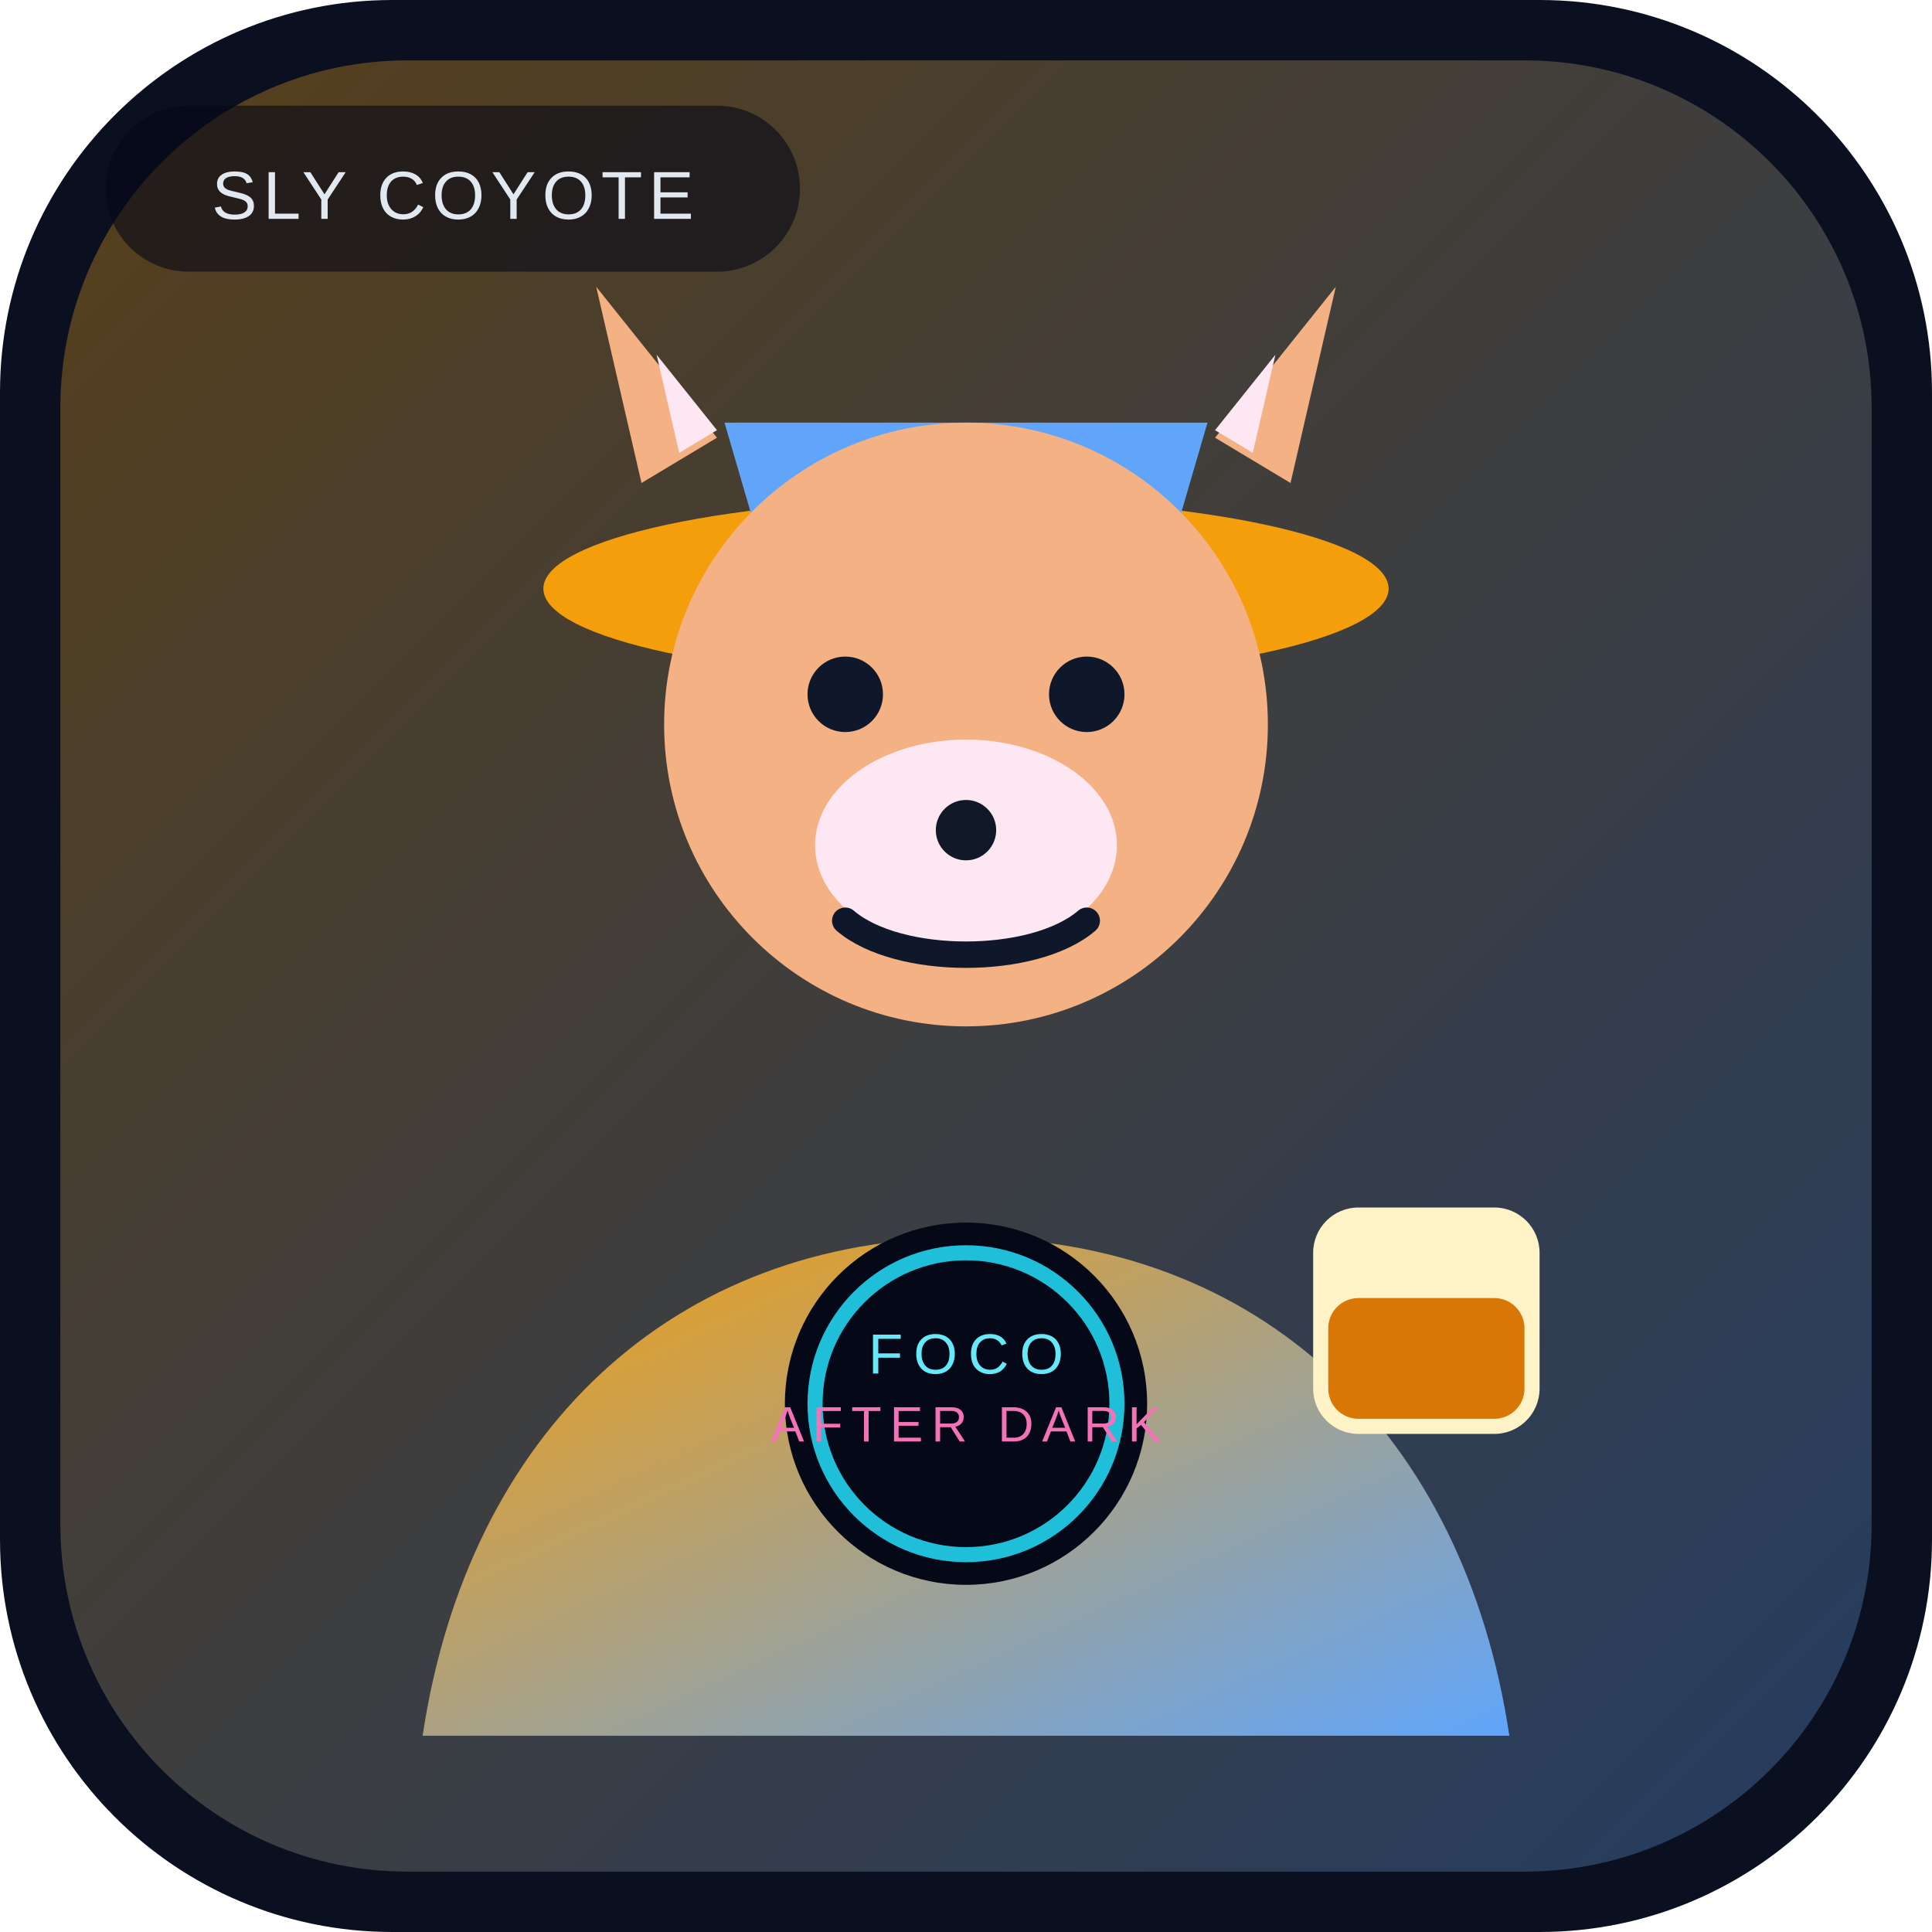
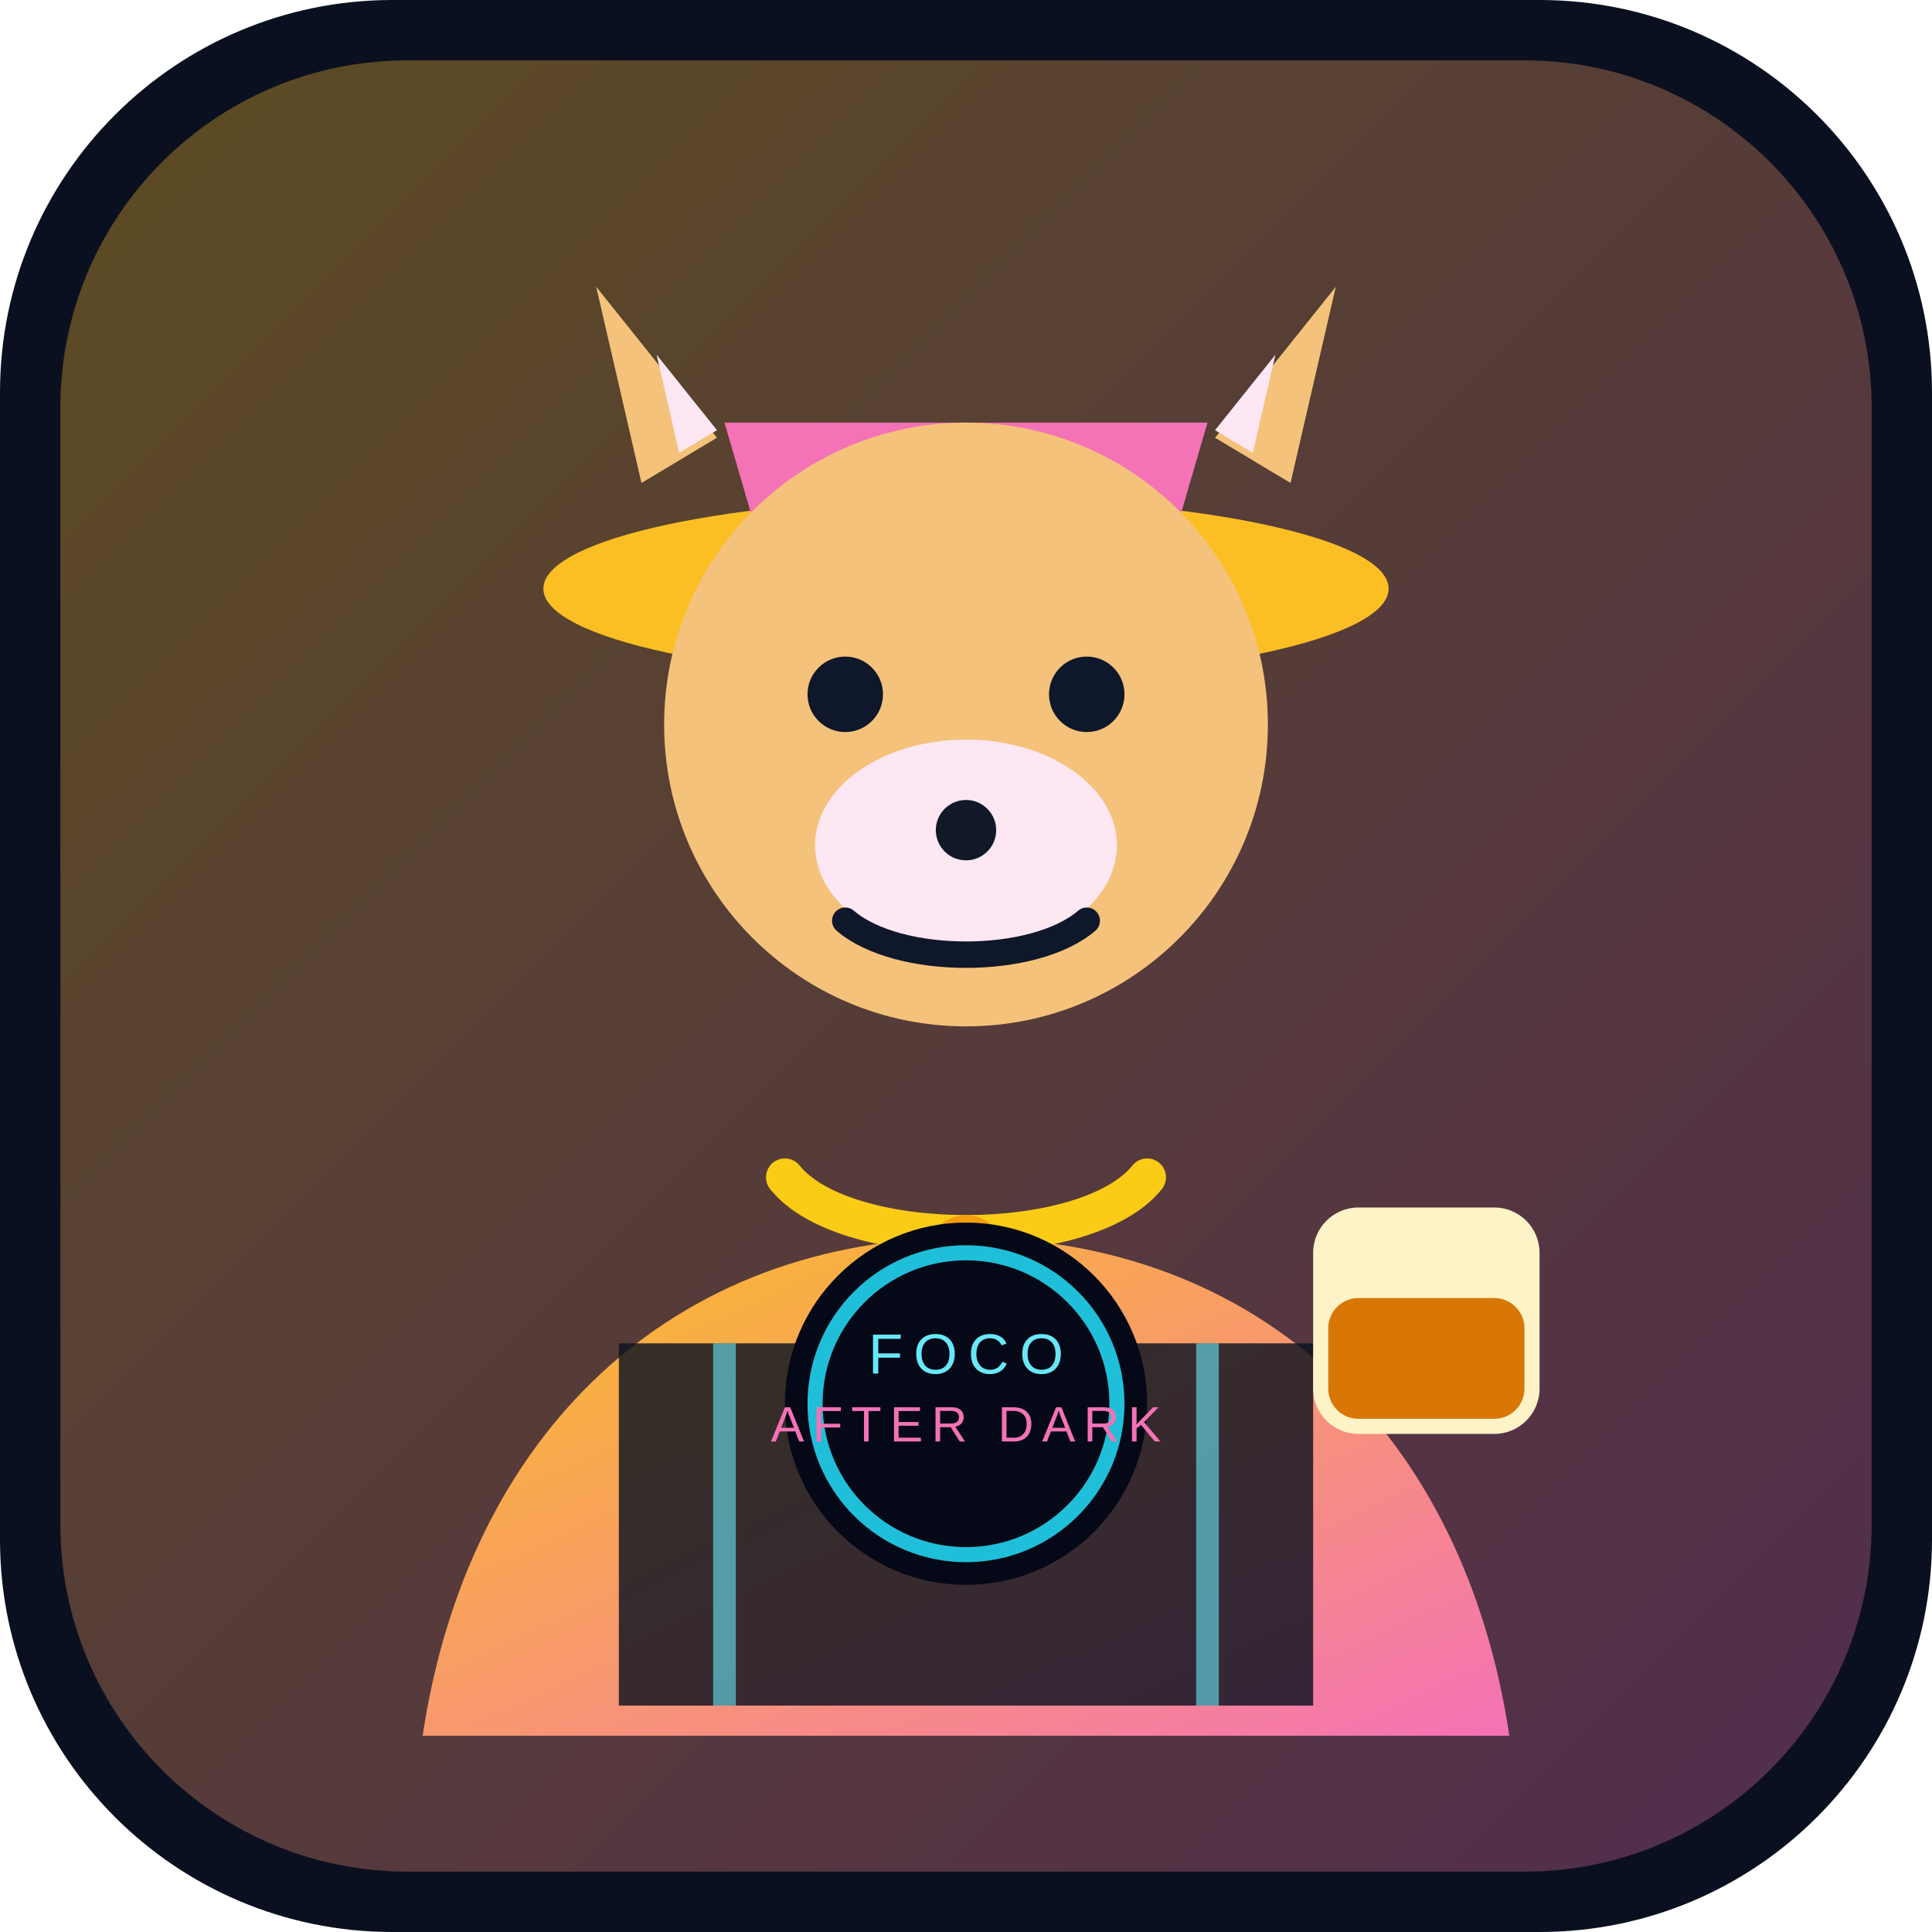
- <svg xmlns="http://www.w3.org/2000/svg" viewBox="0 0 256 256" role="img" aria-label="Sly Coyote">
+ <svg xmlns="http://www.w3.org/2000/svg" viewBox="0 0 256 256" role="img" aria-label="Lit Lion">
  <defs>
    <linearGradient id="bg" x1="0" y1="0" x2="1" y2="1">
-       <stop offset="0%" stop-color="#f59e0b" stop-opacity="0.33" />
-       <stop offset="100%" stop-color="#60a5fa" stop-opacity="0.30" />
+       <stop offset="0%" stop-color="#fbbf24" stop-opacity="0.34" />
+       <stop offset="100%" stop-color="#f472b6" stop-opacity="0.30" />
    </linearGradient>
    <linearGradient id="shirt" x1="0" y1="0" x2="1" y2="1">
-       <stop offset="0%" stop-color="#f59e0b" />
-       <stop offset="100%" stop-color="#60a5fa" />
+       <stop offset="0%" stop-color="#fbbf24" />
+       <stop offset="100%" stop-color="#f472b6" />
    </linearGradient>
  </defs>
  <rect width="256" height="256" rx="52" fill="#0b1020" />
  <rect x="8" y="8" width="240" height="240" rx="46" fill="url(#bg)" />
-   <path d="M95 58l-16-20 6 26z" fill="#f4b183" />
-   <path d="M161 58l16-20-6 26z" fill="#f4b183" />
+   <path d="M95 58l-16-20 6 26z" fill="#f4c27a" />
+   <path d="M161 58l16-20-6 26z" fill="#f4c27a" />
  <path d="M95 57l-8-10 3 13z" fill="#fce7f3" />
  <path d="M161 57l8-10-3 13z" fill="#fce7f3" />
-   <ellipse cx="128" cy="78" rx="56" ry="12" fill="#f59e0b" />
-   <path d="M96 56h64l-7 24h-50z" fill="#60a5fa" />
-   <circle cx="128" cy="96" r="40" fill="#f4b183" />
+   <ellipse cx="128" cy="78" rx="56" ry="12" fill="#fbbf24" />
+   <path d="M96 56h64l-7 24h-50z" fill="#f472b6" />
+   <circle cx="128" cy="96" r="40" fill="#f4c27a" />
  <ellipse cx="128" cy="112" rx="20" ry="14" fill="#fce7f3" />
  <circle cx="112" cy="92" r="5" fill="#0f172a" />
  <circle cx="144" cy="92" r="5" fill="#0f172a" />
  <circle cx="128" cy="110" r="4" fill="#111827" />
  <path d="M112 122c7 6 25 6 32 0" fill="none" stroke="#0f172a" stroke-width="3.5" stroke-linecap="round" />
  <path d="M56 230c6-40 33-66 72-66s66 26 72 66" fill="url(#shirt)" />
+   <path d="M82 178h92v48H82z" fill="#0b1220" opacity="0.82" />
+   <path d="M96 178v48M160 178v48" stroke="#67e8f9" stroke-width="3" opacity="0.6" />
+   <path d="M104 156c8 10 40 10 48 0" fill="none" stroke="#facc15" stroke-width="5" stroke-linecap="round" />
+   <circle cx="128" cy="166" r="5" fill="#f59e0b" />
  <circle cx="128" cy="186" r="24" fill="#050816" />
  <circle cx="128" cy="186" r="20" fill="none" stroke="#22d3ee" stroke-width="2" opacity="0.9" />
  <text x="128" y="182" text-anchor="middle" font-family="Arial, sans-serif" font-size="7.5" fill="#67e8f9" letter-spacing="1.4">FOCO</text>
  <text x="128" y="191" text-anchor="middle" font-family="Arial, sans-serif" font-size="6.6" fill="#f472b6" letter-spacing="1.1">AFTER DARK</text>
  <rect x="174" y="160" width="30" height="30" rx="6" fill="#fef3c7" />
  <rect x="176" y="172" width="26" height="16" rx="4" fill="#d97706" />
-   <rect x="14" y="14" width="92" height="22" rx="11" fill="#020617" opacity="0.58" />
-   <text x="60" y="29" text-anchor="middle" font-family="Arial, sans-serif" font-size="9" fill="#e2e8f0" letter-spacing="0.8">SLY COYOTE</text>
</svg>
